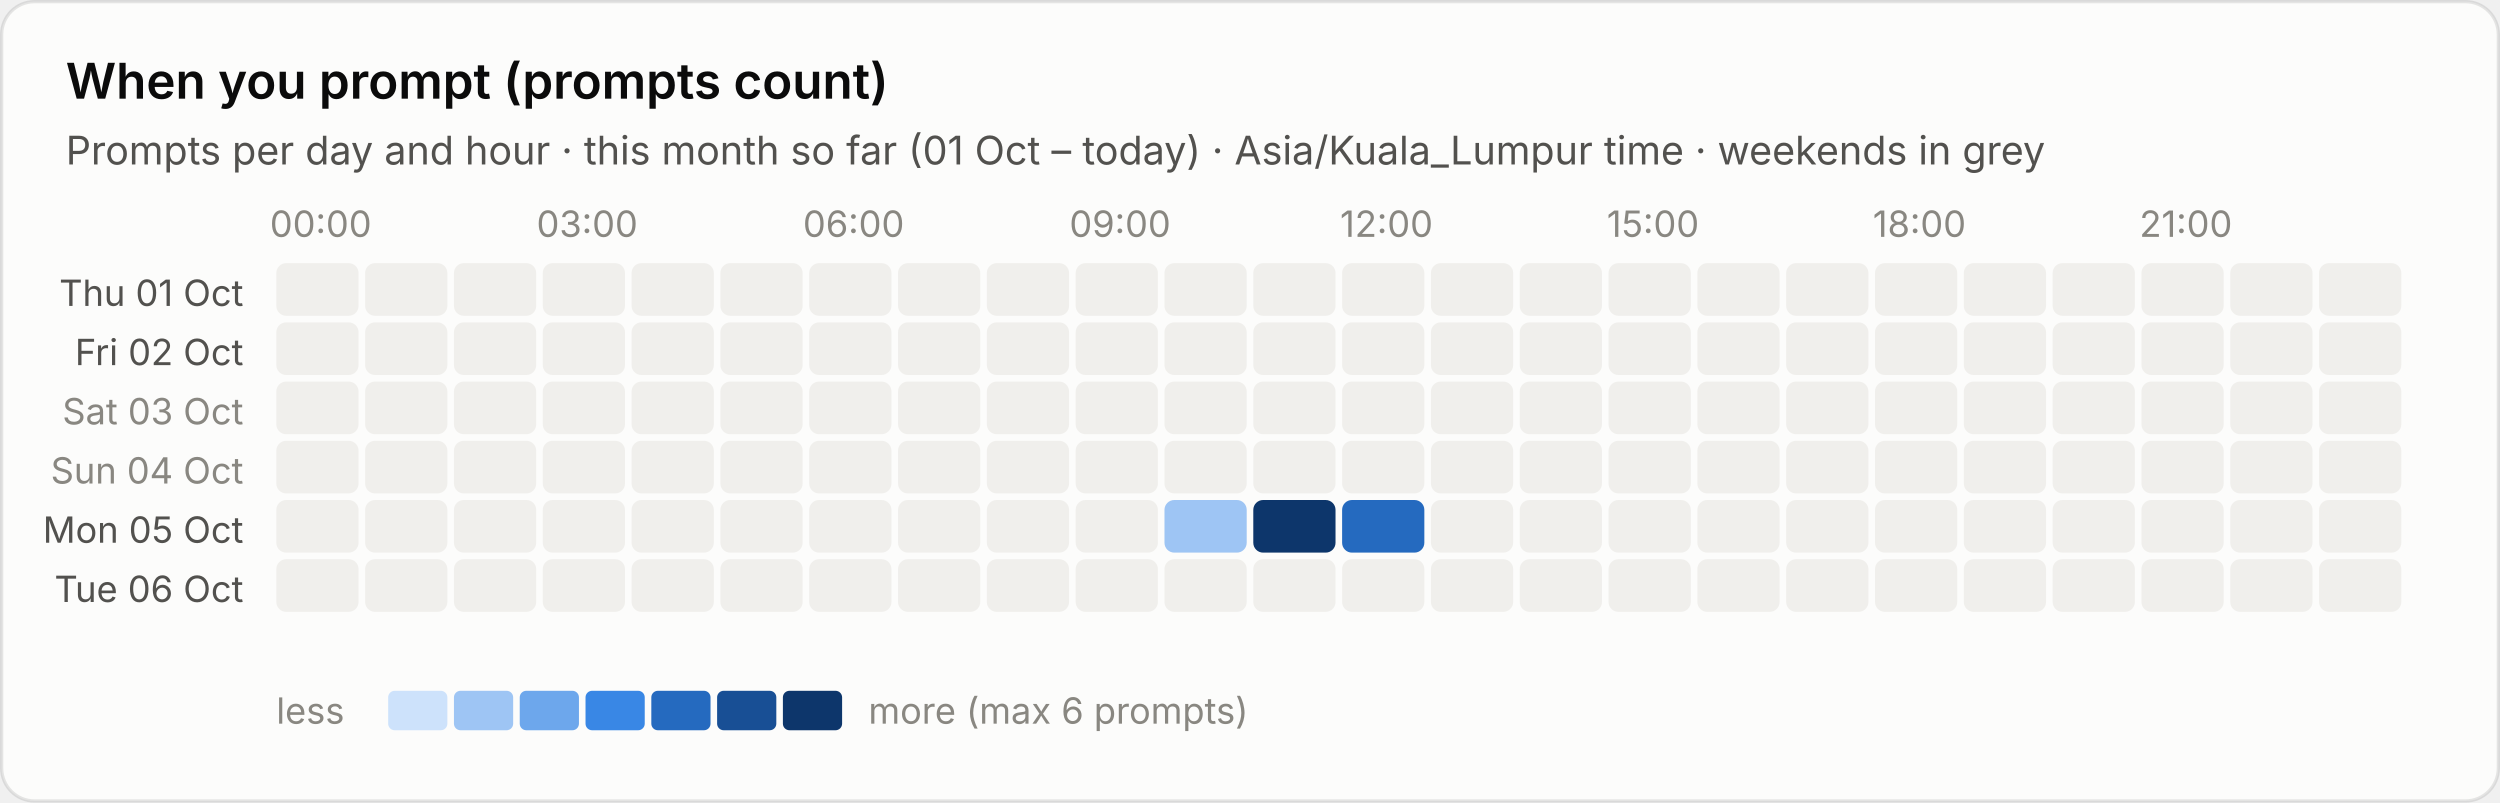
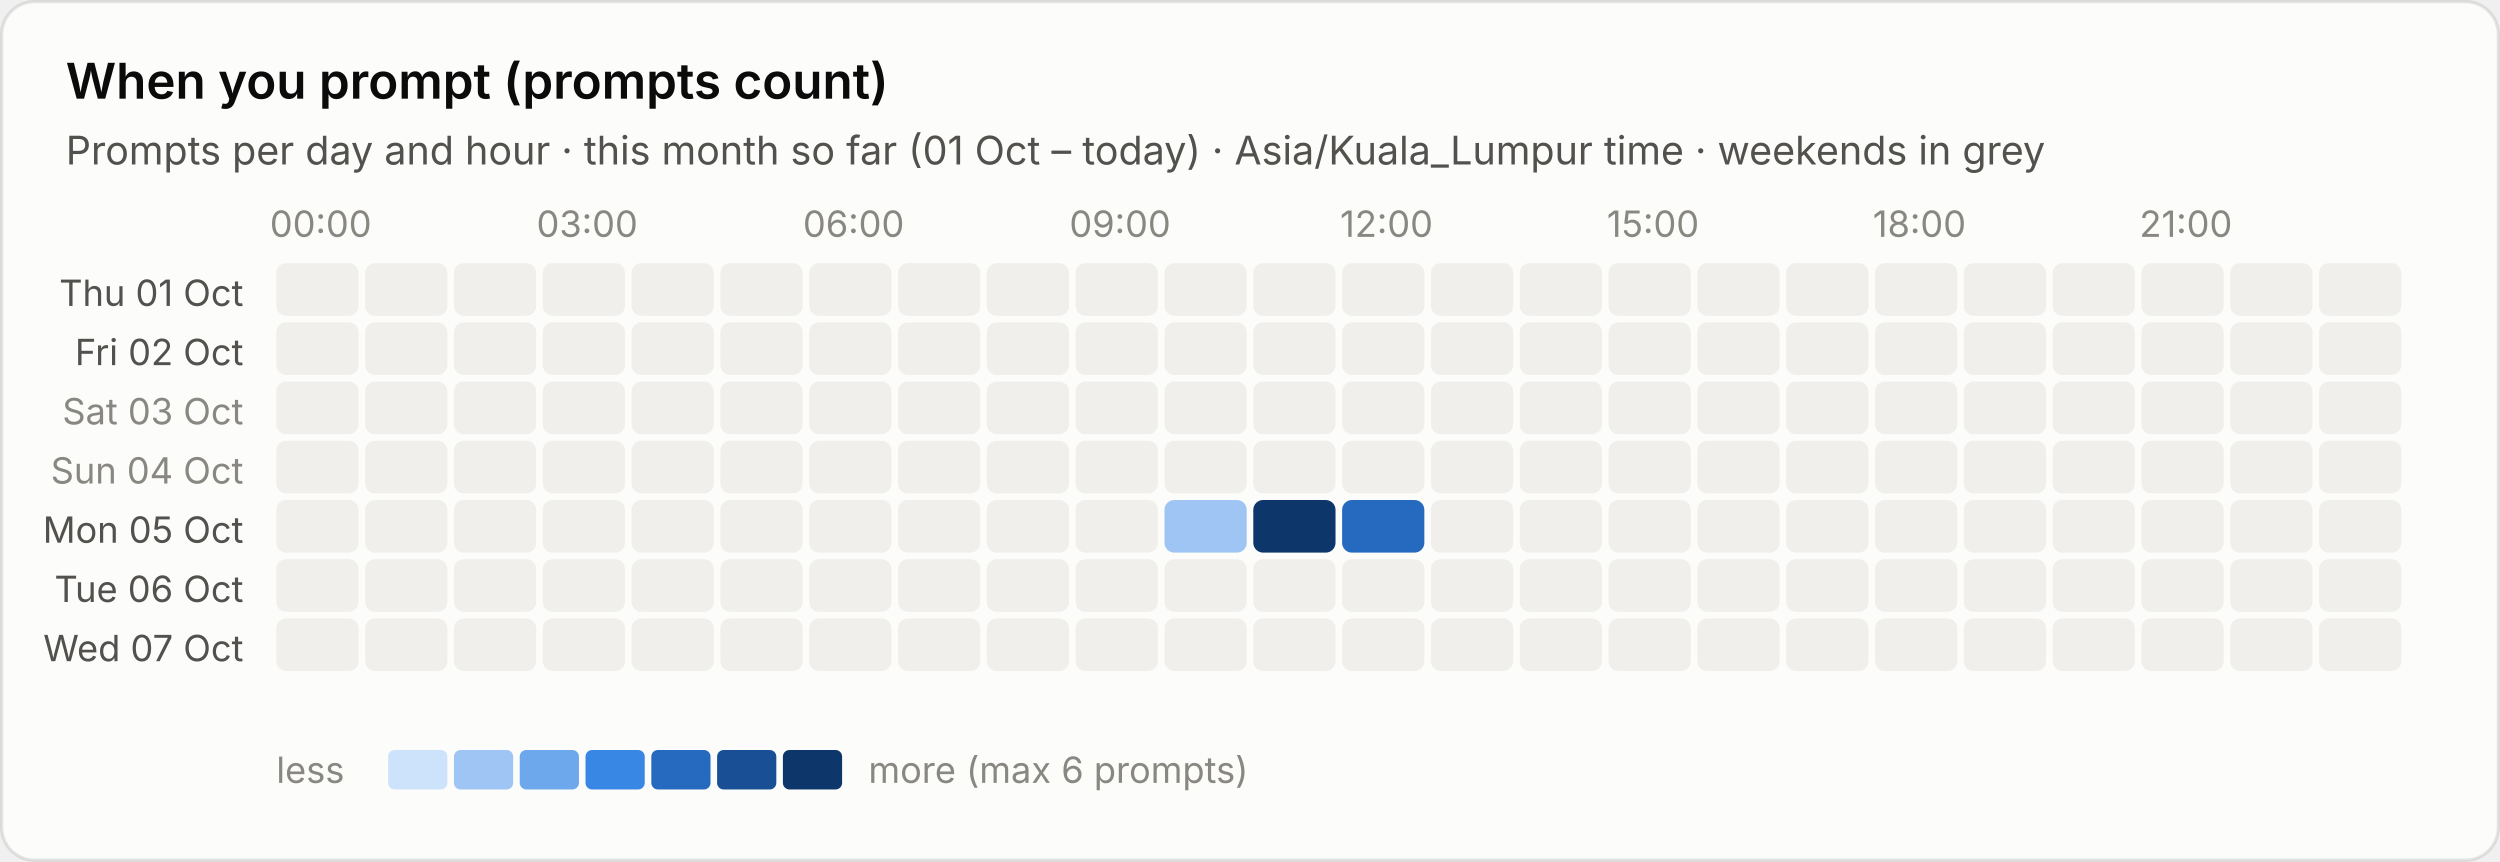
- <svg xmlns="http://www.w3.org/2000/svg" viewBox="0 0 760 244" width="760" height="244" role="img" aria-label="When you prompt (prompts count)">
+ <svg xmlns="http://www.w3.org/2000/svg" viewBox="0 0 760 262" width="760" height="262" role="img" aria-label="When you prompt (prompts count)">
  <style>text{font-family:system-ui,-apple-system,"Segoe UI",sans-serif;font-variant-numeric:tabular-nums}.bg{fill:#fcfcfb;stroke:rgba(11,11,11,.10)}.tp{fill:#0b0b0b}.ts{fill:#52514e}.tm{fill:#898781}.grid{stroke:#e1e0d9;stroke-width:1}.base{stroke:#c3c2b7;stroke-width:1}.so{fill:#b5b3ad}.lo{stroke:#b5b3ad}.qe{fill:#f0efec}.ring{stroke:#fcfcfb}.area{fill-opacity:.1}.s0{fill:#2a78d6}.l0{stroke:#2a78d6}.s1{fill:#eb6834}.l1{stroke:#eb6834}.s2{fill:#1baf7a}.l2{stroke:#1baf7a}.s3{fill:#eda100}.l3{stroke:#eda100}.s4{fill:#e87ba4}.l4{stroke:#e87ba4}.s5{fill:#008300}.l5{stroke:#008300}.s6{fill:#4a3aa7}.l6{stroke:#4a3aa7}.s7{fill:#e34948}.l7{stroke:#e34948}.q0{fill:#cde2fb}.q1{fill:#9ec5f4}.q2{fill:#6da7ec}.q3{fill:#3987e5}.q4{fill:#256abf}.q5{fill:#184f95}.q6{fill:#0d366b}.r0{fill:#f8d4d4}.r1{fill:#ec8f8f}.r2{fill:#c42f2f}.a0{fill:#fbe3e3}.a1{fill:#f5b8b8}.a2{fill:#ec8f8f}.a3{fill:#d65252}.a4{fill:#a82525}.tq0{fill:#0b0b0b}.tq1{fill:#0b0b0b}.tq2{fill:#0b0b0b}.tq3{fill:#ffffff}.tq4{fill:#ffffff}.tq5{fill:#ffffff}.tq6{fill:#ffffff}.tr0{fill:#0b0b0b}.tr1{fill:#0b0b0b}.tr2{fill:#ffffff}.ta0{fill:#0b0b0b}.ta1{fill:#0b0b0b}.ta2{fill:#0b0b0b}.ta3{fill:#ffffff}.ta4{fill:#ffffff}.tw{fill:#ffffff}@media (prefers-color-scheme:dark){.bg{fill:#1a1a19;stroke:rgba(255,255,255,.10)}.tp{fill:#fff}.ts{fill:#c3c2b7}.tm{fill:#898781}.grid{stroke:#2c2c2a}.base{stroke:#383835}.so{fill:#5c5b57}.lo{stroke:#5c5b57}.qe{fill:#262624}.ring{stroke:#1a1a19}.s0{fill:#3987e5}.l0{stroke:#3987e5}.s1{fill:#d95926}.l1{stroke:#d95926}.s2{fill:#199e70}.l2{stroke:#199e70}.s3{fill:#c98500}.l3{stroke:#c98500}.s4{fill:#d55181}.l4{stroke:#d55181}.s5{fill:#008300}.l5{stroke:#008300}.s6{fill:#9085e9}.l6{stroke:#9085e9}.s7{fill:#e66767}.l7{stroke:#e66767}.q0{fill:#16263a}.q1{fill:#123a66}.q2{fill:#184f95}.q3{fill:#256abf}.q4{fill:#3987e5}.q5{fill:#6da7ec}.q6{fill:#b7d3f6}.r0{fill:#4a2023}.r1{fill:#8c2c2f}.r2{fill:#e25555}.a0{fill:#3a1a1c}.a1{fill:#5e2427}.a2{fill:#8c2c2f}.a3{fill:#c43c3f}.a4{fill:#f07070}.tq0{fill:#ffffff}.tq1{fill:#ffffff}.tq2{fill:#ffffff}.tq3{fill:#ffffff}.tq4{fill:#ffffff}.tq5{fill:#0b0b0b}.tq6{fill:#0b0b0b}.tr0{fill:#ffffff}.tr1{fill:#ffffff}.tr2{fill:#ffffff}.ta0{fill:#ffffff}.ta1{fill:#ffffff}.ta2{fill:#ffffff}.ta3{fill:#ffffff}.ta4{fill:#0b0b0b}.tw{fill:#ffffff}}</style>
-   <rect class="bg" x=".5" y=".5" width="759" height="243" rx="10" />
+   <rect class="bg" x=".5" y=".5" width="759" height="261" rx="10" />
  <text class="tp" x="20" y="30" font-size="15" font-weight="600">When you prompt (prompts count)</text>
  <text class="ts" x="20" y="50" font-size="12">Prompts per day and hour · this month so far (01 Oct – today) · Asia/Kuala_Lumpur time · weekends in grey</text>
  <text class="tm" x="97.5" y="72" font-size="11" text-anchor="middle">00:00</text>
  <text class="tm" x="178.5" y="72" font-size="11" text-anchor="middle">03:00</text>
  <text class="tm" x="259.5" y="72" font-size="11" text-anchor="middle">06:00</text>
  <text class="tm" x="340.5" y="72" font-size="11" text-anchor="middle">09:00</text>
  <text class="tm" x="421.5" y="72" font-size="11" text-anchor="middle">12:00</text>
  <text class="tm" x="502.5" y="72" font-size="11" text-anchor="middle">15:00</text>
  <text class="tm" x="583.5" y="72" font-size="11" text-anchor="middle">18:00</text>
  <text class="tm" x="664.5" y="72" font-size="11" text-anchor="middle">21:00</text>
  <text class="ts" x="74" y="93.0" font-size="11" text-anchor="end">Thu 01 Oct</text>
  <rect class="qe" x="84.0" y="80.0" width="25" height="16" rx="3" />
  <rect class="qe" x="111.0" y="80.0" width="25" height="16" rx="3" />
  <rect class="qe" x="138.0" y="80.0" width="25" height="16" rx="3" />
  <rect class="qe" x="165.0" y="80.0" width="25" height="16" rx="3" />
  <rect class="qe" x="192.0" y="80.0" width="25" height="16" rx="3" />
  <rect class="qe" x="219.0" y="80.0" width="25" height="16" rx="3" />
  <rect class="qe" x="246.0" y="80.0" width="25" height="16" rx="3" />
  <rect class="qe" x="273.0" y="80.0" width="25" height="16" rx="3" />
  <rect class="qe" x="300.0" y="80.0" width="25" height="16" rx="3" />
  <rect class="qe" x="327.0" y="80.0" width="25" height="16" rx="3" />
  <rect class="qe" x="354.0" y="80.0" width="25" height="16" rx="3" />
  <rect class="qe" x="381.0" y="80.0" width="25" height="16" rx="3" />
  <rect class="qe" x="408.0" y="80.0" width="25" height="16" rx="3" />
  <rect class="qe" x="435.0" y="80.0" width="25" height="16" rx="3" />
  <rect class="qe" x="462.0" y="80.0" width="25" height="16" rx="3" />
  <rect class="qe" x="489.0" y="80.0" width="25" height="16" rx="3" />
  <rect class="qe" x="516.0" y="80.0" width="25" height="16" rx="3" />
  <rect class="qe" x="543.0" y="80.0" width="25" height="16" rx="3" />
  <rect class="qe" x="570.0" y="80.0" width="25" height="16" rx="3" />
  <rect class="qe" x="597.0" y="80.0" width="25" height="16" rx="3" />
  <rect class="qe" x="624.0" y="80.0" width="25" height="16" rx="3" />
  <rect class="qe" x="651.0" y="80.0" width="25" height="16" rx="3" />
  <rect class="qe" x="678.0" y="80.0" width="25" height="16" rx="3" />
  <rect class="qe" x="705.0" y="80.0" width="25" height="16" rx="3" />
  <text class="ts" x="74" y="111.0" font-size="11" text-anchor="end">Fri 02 Oct</text>
  <rect class="qe" x="84.0" y="98.0" width="25" height="16" rx="3" />
  <rect class="qe" x="111.0" y="98.0" width="25" height="16" rx="3" />
  <rect class="qe" x="138.0" y="98.0" width="25" height="16" rx="3" />
  <rect class="qe" x="165.0" y="98.0" width="25" height="16" rx="3" />
  <rect class="qe" x="192.0" y="98.0" width="25" height="16" rx="3" />
  <rect class="qe" x="219.0" y="98.0" width="25" height="16" rx="3" />
  <rect class="qe" x="246.0" y="98.0" width="25" height="16" rx="3" />
  <rect class="qe" x="273.0" y="98.0" width="25" height="16" rx="3" />
  <rect class="qe" x="300.0" y="98.0" width="25" height="16" rx="3" />
  <rect class="qe" x="327.0" y="98.0" width="25" height="16" rx="3" />
  <rect class="qe" x="354.0" y="98.0" width="25" height="16" rx="3" />
  <rect class="qe" x="381.0" y="98.0" width="25" height="16" rx="3" />
  <rect class="qe" x="408.0" y="98.0" width="25" height="16" rx="3" />
  <rect class="qe" x="435.0" y="98.0" width="25" height="16" rx="3" />
  <rect class="qe" x="462.0" y="98.0" width="25" height="16" rx="3" />
  <rect class="qe" x="489.0" y="98.0" width="25" height="16" rx="3" />
  <rect class="qe" x="516.0" y="98.0" width="25" height="16" rx="3" />
  <rect class="qe" x="543.0" y="98.0" width="25" height="16" rx="3" />
  <rect class="qe" x="570.0" y="98.0" width="25" height="16" rx="3" />
  <rect class="qe" x="597.0" y="98.0" width="25" height="16" rx="3" />
  <rect class="qe" x="624.0" y="98.0" width="25" height="16" rx="3" />
  <rect class="qe" x="651.0" y="98.0" width="25" height="16" rx="3" />
  <rect class="qe" x="678.0" y="98.0" width="25" height="16" rx="3" />
  <rect class="qe" x="705.0" y="98.0" width="25" height="16" rx="3" />
  <text class="tm" x="74" y="129.0" font-size="11" text-anchor="end">Sat 03 Oct</text>
  <rect class="qe" x="84.0" y="116.0" width="25" height="16" rx="3" />
  <rect class="qe" x="111.0" y="116.0" width="25" height="16" rx="3" />
  <rect class="qe" x="138.0" y="116.0" width="25" height="16" rx="3" />
  <rect class="qe" x="165.0" y="116.0" width="25" height="16" rx="3" />
  <rect class="qe" x="192.0" y="116.0" width="25" height="16" rx="3" />
  <rect class="qe" x="219.0" y="116.0" width="25" height="16" rx="3" />
  <rect class="qe" x="246.0" y="116.0" width="25" height="16" rx="3" />
  <rect class="qe" x="273.0" y="116.0" width="25" height="16" rx="3" />
  <rect class="qe" x="300.0" y="116.0" width="25" height="16" rx="3" />
  <rect class="qe" x="327.0" y="116.0" width="25" height="16" rx="3" />
  <rect class="qe" x="354.0" y="116.0" width="25" height="16" rx="3" />
  <rect class="qe" x="381.0" y="116.0" width="25" height="16" rx="3" />
  <rect class="qe" x="408.0" y="116.0" width="25" height="16" rx="3" />
  <rect class="qe" x="435.0" y="116.0" width="25" height="16" rx="3" />
  <rect class="qe" x="462.0" y="116.0" width="25" height="16" rx="3" />
  <rect class="qe" x="489.0" y="116.0" width="25" height="16" rx="3" />
  <rect class="qe" x="516.0" y="116.0" width="25" height="16" rx="3" />
  <rect class="qe" x="543.0" y="116.0" width="25" height="16" rx="3" />
  <rect class="qe" x="570.0" y="116.0" width="25" height="16" rx="3" />
  <rect class="qe" x="597.0" y="116.0" width="25" height="16" rx="3" />
  <rect class="qe" x="624.0" y="116.0" width="25" height="16" rx="3" />
  <rect class="qe" x="651.0" y="116.0" width="25" height="16" rx="3" />
  <rect class="qe" x="678.0" y="116.0" width="25" height="16" rx="3" />
  <rect class="qe" x="705.0" y="116.0" width="25" height="16" rx="3" />
  <text class="tm" x="74" y="147.0" font-size="11" text-anchor="end">Sun 04 Oct</text>
  <rect class="qe" x="84.0" y="134.0" width="25" height="16" rx="3" />
  <rect class="qe" x="111.0" y="134.0" width="25" height="16" rx="3" />
  <rect class="qe" x="138.0" y="134.0" width="25" height="16" rx="3" />
  <rect class="qe" x="165.0" y="134.0" width="25" height="16" rx="3" />
  <rect class="qe" x="192.0" y="134.0" width="25" height="16" rx="3" />
  <rect class="qe" x="219.0" y="134.0" width="25" height="16" rx="3" />
  <rect class="qe" x="246.0" y="134.0" width="25" height="16" rx="3" />
  <rect class="qe" x="273.0" y="134.0" width="25" height="16" rx="3" />
  <rect class="qe" x="300.0" y="134.0" width="25" height="16" rx="3" />
  <rect class="qe" x="327.0" y="134.0" width="25" height="16" rx="3" />
  <rect class="qe" x="354.0" y="134.0" width="25" height="16" rx="3" />
  <rect class="qe" x="381.0" y="134.0" width="25" height="16" rx="3" />
  <rect class="qe" x="408.0" y="134.0" width="25" height="16" rx="3" />
  <rect class="qe" x="435.0" y="134.0" width="25" height="16" rx="3" />
  <rect class="qe" x="462.0" y="134.0" width="25" height="16" rx="3" />
  <rect class="qe" x="489.0" y="134.0" width="25" height="16" rx="3" />
  <rect class="qe" x="516.0" y="134.0" width="25" height="16" rx="3" />
  <rect class="qe" x="543.0" y="134.0" width="25" height="16" rx="3" />
  <rect class="qe" x="570.0" y="134.0" width="25" height="16" rx="3" />
  <rect class="qe" x="597.0" y="134.0" width="25" height="16" rx="3" />
  <rect class="qe" x="624.0" y="134.0" width="25" height="16" rx="3" />
  <rect class="qe" x="651.0" y="134.0" width="25" height="16" rx="3" />
  <rect class="qe" x="678.0" y="134.0" width="25" height="16" rx="3" />
  <rect class="qe" x="705.0" y="134.0" width="25" height="16" rx="3" />
  <text class="ts" x="74" y="165.0" font-size="11" text-anchor="end">Mon 05 Oct</text>
  <rect class="qe" x="84.0" y="152.0" width="25" height="16" rx="3" />
  <rect class="qe" x="111.0" y="152.0" width="25" height="16" rx="3" />
  <rect class="qe" x="138.0" y="152.0" width="25" height="16" rx="3" />
  <rect class="qe" x="165.0" y="152.0" width="25" height="16" rx="3" />
  <rect class="qe" x="192.0" y="152.0" width="25" height="16" rx="3" />
  <rect class="qe" x="219.0" y="152.0" width="25" height="16" rx="3" />
  <rect class="qe" x="246.0" y="152.0" width="25" height="16" rx="3" />
  <rect class="qe" x="273.0" y="152.0" width="25" height="16" rx="3" />
  <rect class="qe" x="300.0" y="152.0" width="25" height="16" rx="3" />
  <rect class="qe" x="327.0" y="152.0" width="25" height="16" rx="3" />
  <rect class="q1" x="354.0" y="152.0" width="25" height="16" rx="3" />
  <rect class="q6" x="381.0" y="152.0" width="25" height="16" rx="3" />
  <rect class="q4" x="408.0" y="152.0" width="25" height="16" rx="3" />
  <rect class="qe" x="435.0" y="152.0" width="25" height="16" rx="3" />
  <rect class="qe" x="462.0" y="152.0" width="25" height="16" rx="3" />
  <rect class="qe" x="489.0" y="152.0" width="25" height="16" rx="3" />
  <rect class="qe" x="516.0" y="152.0" width="25" height="16" rx="3" />
  <rect class="qe" x="543.0" y="152.0" width="25" height="16" rx="3" />
  <rect class="qe" x="570.0" y="152.0" width="25" height="16" rx="3" />
  <rect class="qe" x="597.0" y="152.0" width="25" height="16" rx="3" />
  <rect class="qe" x="624.0" y="152.0" width="25" height="16" rx="3" />
  <rect class="qe" x="651.0" y="152.0" width="25" height="16" rx="3" />
  <rect class="qe" x="678.0" y="152.0" width="25" height="16" rx="3" />
  <rect class="qe" x="705.0" y="152.0" width="25" height="16" rx="3" />
  <text class="ts" x="74" y="183.0" font-size="11" text-anchor="end">Tue 06 Oct</text>
  <rect class="qe" x="84.0" y="170.0" width="25" height="16" rx="3" />
  <rect class="qe" x="111.0" y="170.0" width="25" height="16" rx="3" />
  <rect class="qe" x="138.0" y="170.0" width="25" height="16" rx="3" />
  <rect class="qe" x="165.0" y="170.0" width="25" height="16" rx="3" />
  <rect class="qe" x="192.0" y="170.0" width="25" height="16" rx="3" />
  <rect class="qe" x="219.0" y="170.0" width="25" height="16" rx="3" />
  <rect class="qe" x="246.0" y="170.0" width="25" height="16" rx="3" />
  <rect class="qe" x="273.0" y="170.0" width="25" height="16" rx="3" />
  <rect class="qe" x="300.0" y="170.0" width="25" height="16" rx="3" />
  <rect class="qe" x="327.0" y="170.0" width="25" height="16" rx="3" />
  <rect class="qe" x="354.0" y="170.0" width="25" height="16" rx="3" />
  <rect class="qe" x="381.0" y="170.0" width="25" height="16" rx="3" />
  <rect class="qe" x="408.0" y="170.0" width="25" height="16" rx="3" />
  <rect class="qe" x="435.0" y="170.0" width="25" height="16" rx="3" />
  <rect class="qe" x="462.0" y="170.0" width="25" height="16" rx="3" />
  <rect class="qe" x="489.0" y="170.0" width="25" height="16" rx="3" />
  <rect class="qe" x="516.0" y="170.0" width="25" height="16" rx="3" />
  <rect class="qe" x="543.0" y="170.0" width="25" height="16" rx="3" />
  <rect class="qe" x="570.0" y="170.0" width="25" height="16" rx="3" />
  <rect class="qe" x="597.0" y="170.0" width="25" height="16" rx="3" />
  <rect class="qe" x="624.0" y="170.0" width="25" height="16" rx="3" />
  <rect class="qe" x="651.0" y="170.0" width="25" height="16" rx="3" />
  <rect class="qe" x="678.0" y="170.0" width="25" height="16" rx="3" />
  <rect class="qe" x="705.0" y="170.0" width="25" height="16" rx="3" />
-   <text class="tm" x="84" y="220" font-size="11">less</text>
-   <rect class="q0" x="118" y="210" width="18" height="12" rx="2" />
-   <rect class="q1" x="138" y="210" width="18" height="12" rx="2" />
-   <rect class="q2" x="158" y="210" width="18" height="12" rx="2" />
-   <rect class="q3" x="178" y="210" width="18" height="12" rx="2" />
-   <rect class="q4" x="198" y="210" width="18" height="12" rx="2" />
-   <rect class="q5" x="218" y="210" width="18" height="12" rx="2" />
-   <rect class="q6" x="238" y="210" width="18" height="12" rx="2" />
-   <text class="tm" x="264" y="220" font-size="11">more (max 6 prompts)</text>
+   <text class="ts" x="74" y="201.0" font-size="11" text-anchor="end">Wed 07 Oct</text>
+   <rect class="qe" x="84.0" y="188.0" width="25" height="16" rx="3" />
+   <rect class="qe" x="111.0" y="188.0" width="25" height="16" rx="3" />
+   <rect class="qe" x="138.0" y="188.0" width="25" height="16" rx="3" />
+   <rect class="qe" x="165.0" y="188.0" width="25" height="16" rx="3" />
+   <rect class="qe" x="192.0" y="188.0" width="25" height="16" rx="3" />
+   <rect class="qe" x="219.0" y="188.0" width="25" height="16" rx="3" />
+   <rect class="qe" x="246.0" y="188.0" width="25" height="16" rx="3" />
+   <rect class="qe" x="273.0" y="188.0" width="25" height="16" rx="3" />
+   <rect class="qe" x="300.0" y="188.0" width="25" height="16" rx="3" />
+   <rect class="qe" x="327.0" y="188.0" width="25" height="16" rx="3" />
+   <rect class="qe" x="354.0" y="188.0" width="25" height="16" rx="3" />
+   <rect class="qe" x="381.0" y="188.0" width="25" height="16" rx="3" />
+   <rect class="qe" x="408.0" y="188.0" width="25" height="16" rx="3" />
+   <rect class="qe" x="435.0" y="188.0" width="25" height="16" rx="3" />
+   <rect class="qe" x="462.0" y="188.0" width="25" height="16" rx="3" />
+   <rect class="qe" x="489.0" y="188.0" width="25" height="16" rx="3" />
+   <rect class="qe" x="516.0" y="188.0" width="25" height="16" rx="3" />
+   <rect class="qe" x="543.0" y="188.0" width="25" height="16" rx="3" />
+   <rect class="qe" x="570.0" y="188.0" width="25" height="16" rx="3" />
+   <rect class="qe" x="597.0" y="188.0" width="25" height="16" rx="3" />
+   <rect class="qe" x="624.0" y="188.0" width="25" height="16" rx="3" />
+   <rect class="qe" x="651.0" y="188.0" width="25" height="16" rx="3" />
+   <rect class="qe" x="678.0" y="188.0" width="25" height="16" rx="3" />
+   <rect class="qe" x="705.0" y="188.0" width="25" height="16" rx="3" />
+   <text class="tm" x="84" y="238" font-size="11">less</text>
+   <rect class="q0" x="118" y="228" width="18" height="12" rx="2" />
+   <rect class="q1" x="138" y="228" width="18" height="12" rx="2" />
+   <rect class="q2" x="158" y="228" width="18" height="12" rx="2" />
+   <rect class="q3" x="178" y="228" width="18" height="12" rx="2" />
+   <rect class="q4" x="198" y="228" width="18" height="12" rx="2" />
+   <rect class="q5" x="218" y="228" width="18" height="12" rx="2" />
+   <rect class="q6" x="238" y="228" width="18" height="12" rx="2" />
+   <text class="tm" x="264" y="238" font-size="11">more (max 6 prompts)</text>
</svg>
